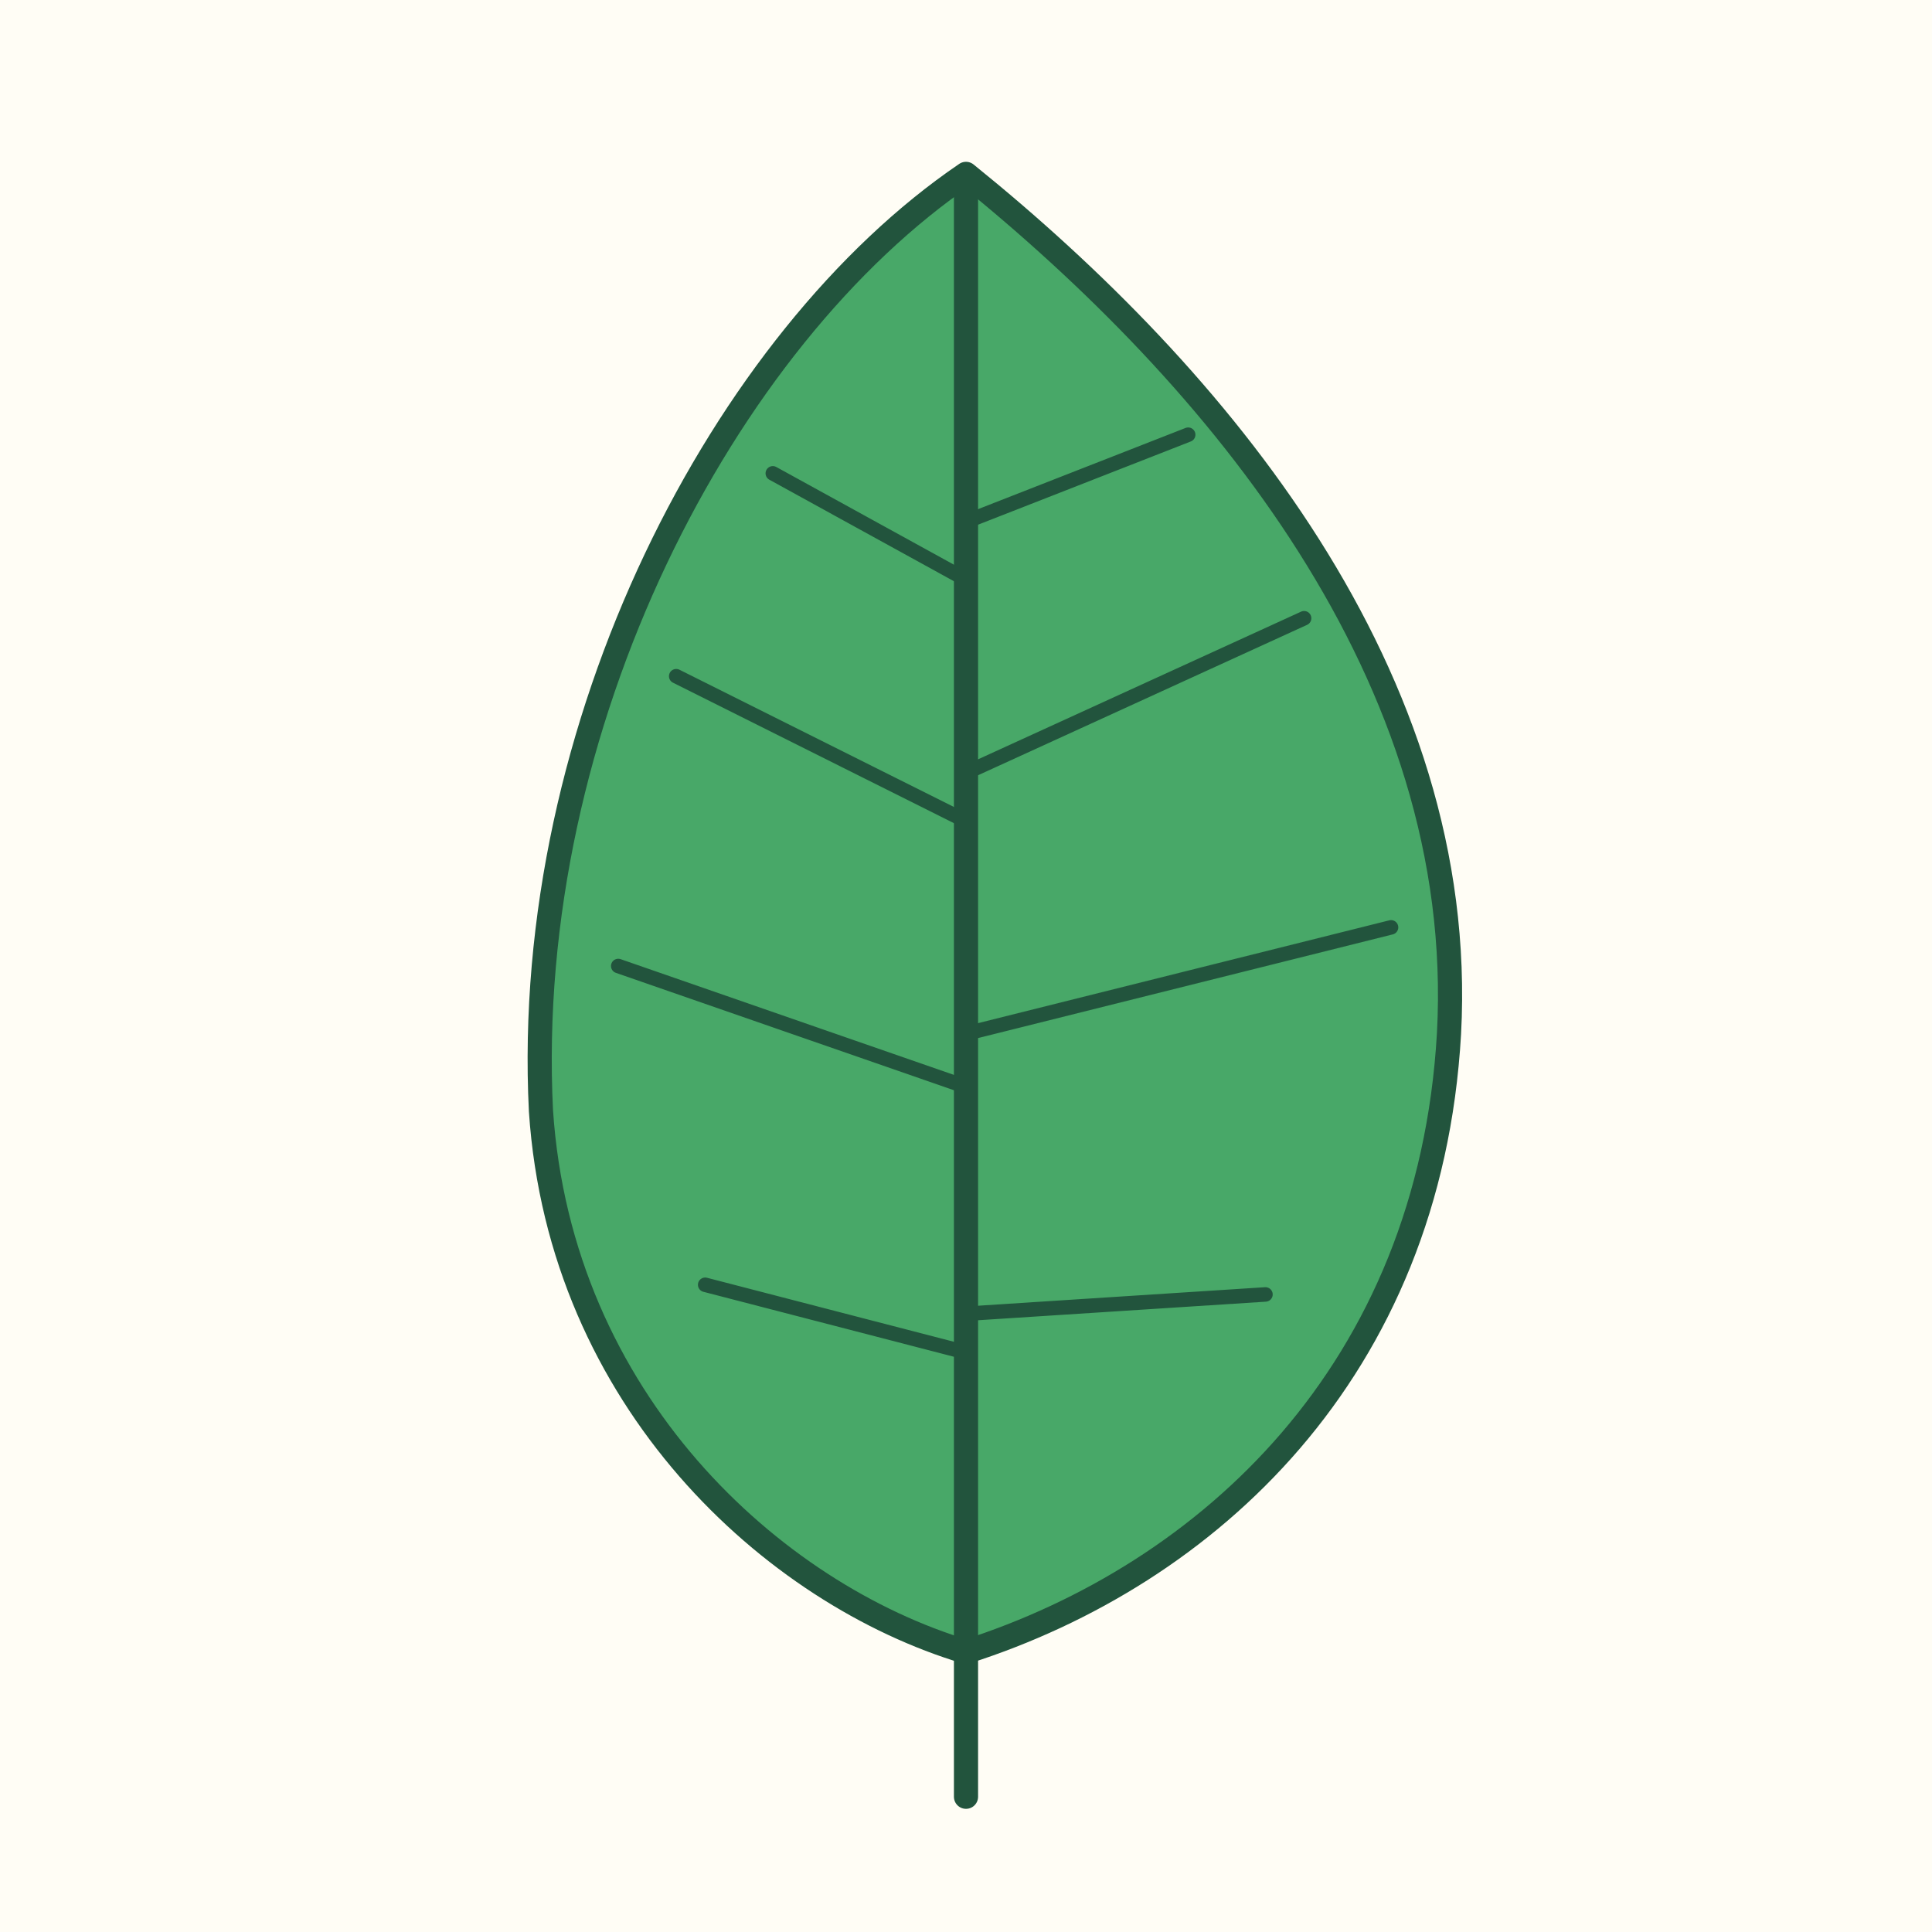
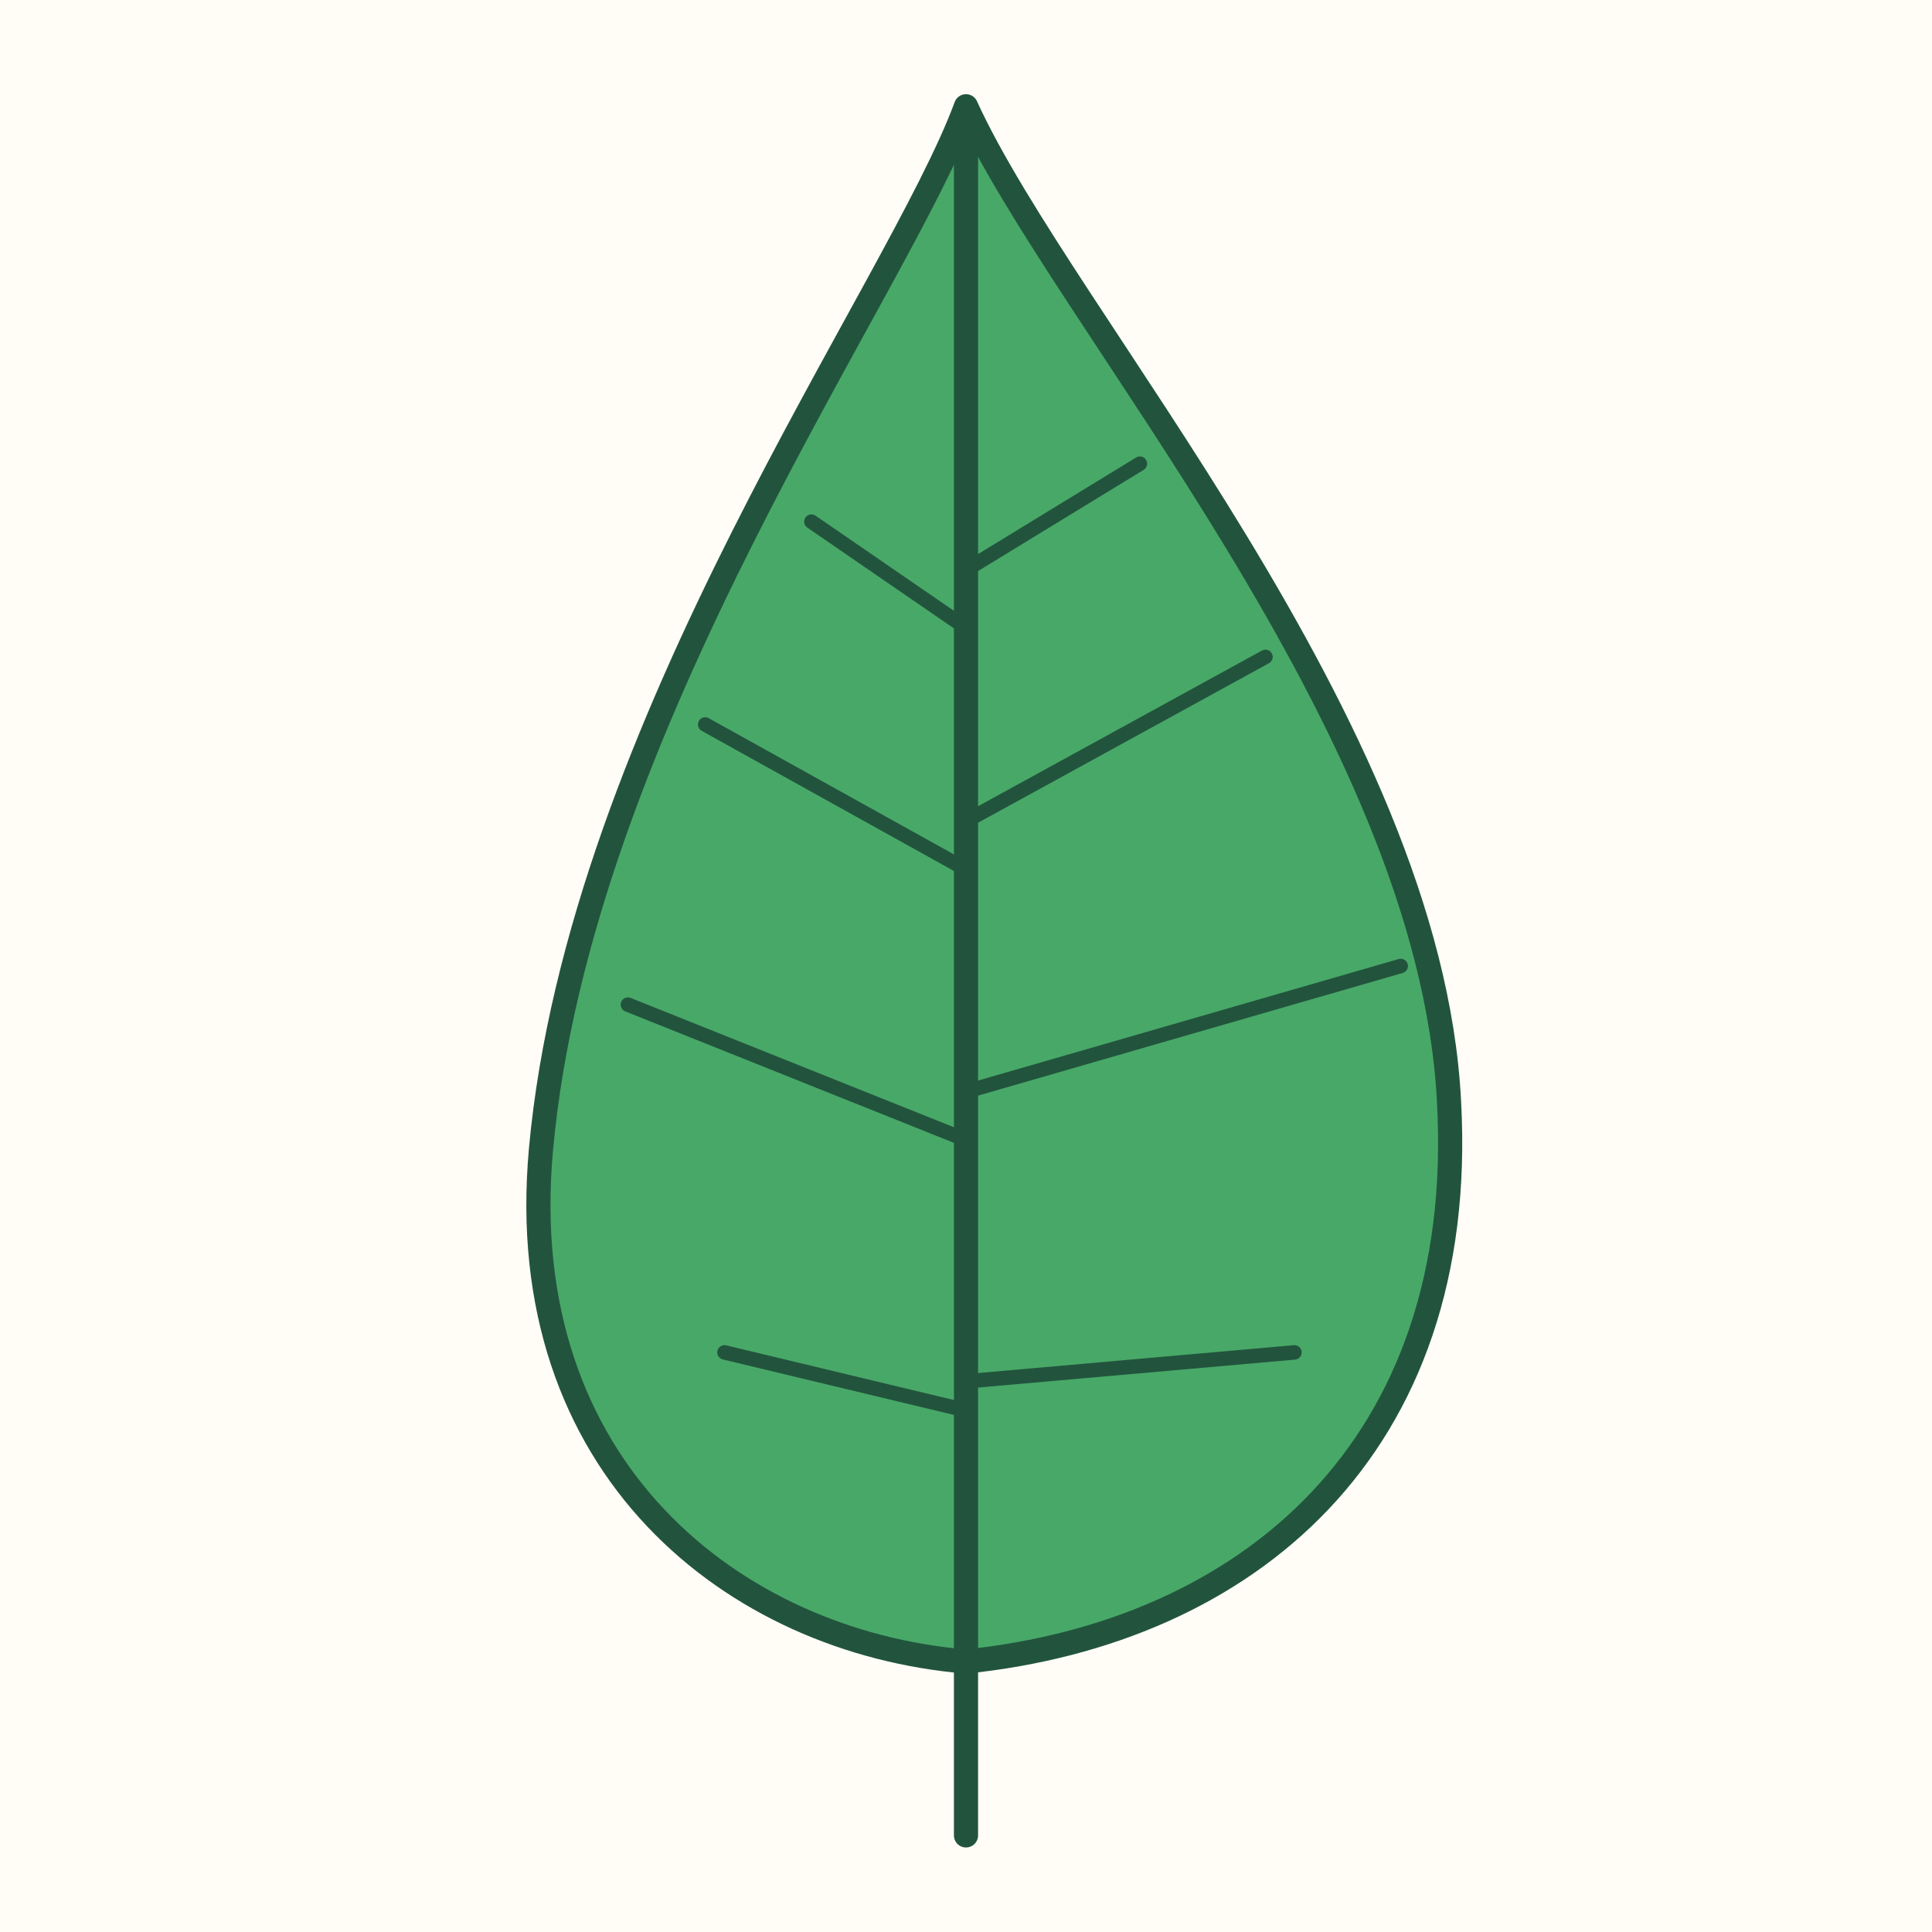
<svg xmlns="http://www.w3.org/2000/svg" viewBox="0 0 400 400" width="400" height="400">
  <rect width="400" height="400" fill="#FFFDF5" />
-   <path d="M200 36 C150 70 108 150 112 230 C116 290 160 330 200 342 C250 326 296 284 300 214 C304 140 252 78 200 36 Z" fill="#48A868" stroke="#22543D" stroke-width="5" stroke-linejoin="round" />
-   <path d="M200 40 L200 372" stroke="#22543D" stroke-width="5" stroke-linecap="round" />
-   <path d="M200 120 L160 98 M200 170 L140 140 M200 225 L128 200 M200 280 L146 266 M200 108 L246 90 M200 160 L270 128 M200 214 L288 192 M200 272 L262 268" stroke="#22543D" stroke-width="3" stroke-linecap="round" fill="none" />
+   <path d="M200 22 C186 60 120 150 112 238 C106 304 152 340 200 344 C258 338 304 300 300 228 C296 150 220 66 200 22 Z" fill="#48A868" stroke="#22543D" stroke-width="5" stroke-linejoin="round" />
+   <path d="M200 26 L200 380" stroke="#22543D" stroke-width="5" stroke-linecap="round" />
+   <path d="M200 130 L168 108 M200 180 L146 150 M200 236 L130 208 M200 292 L150 280 M200 118 L236 96 M200 170 L262 136 M200 226 L290 200 M200 286 L268 280" stroke="#22543D" stroke-width="3" stroke-linecap="round" fill="none" />
</svg>
